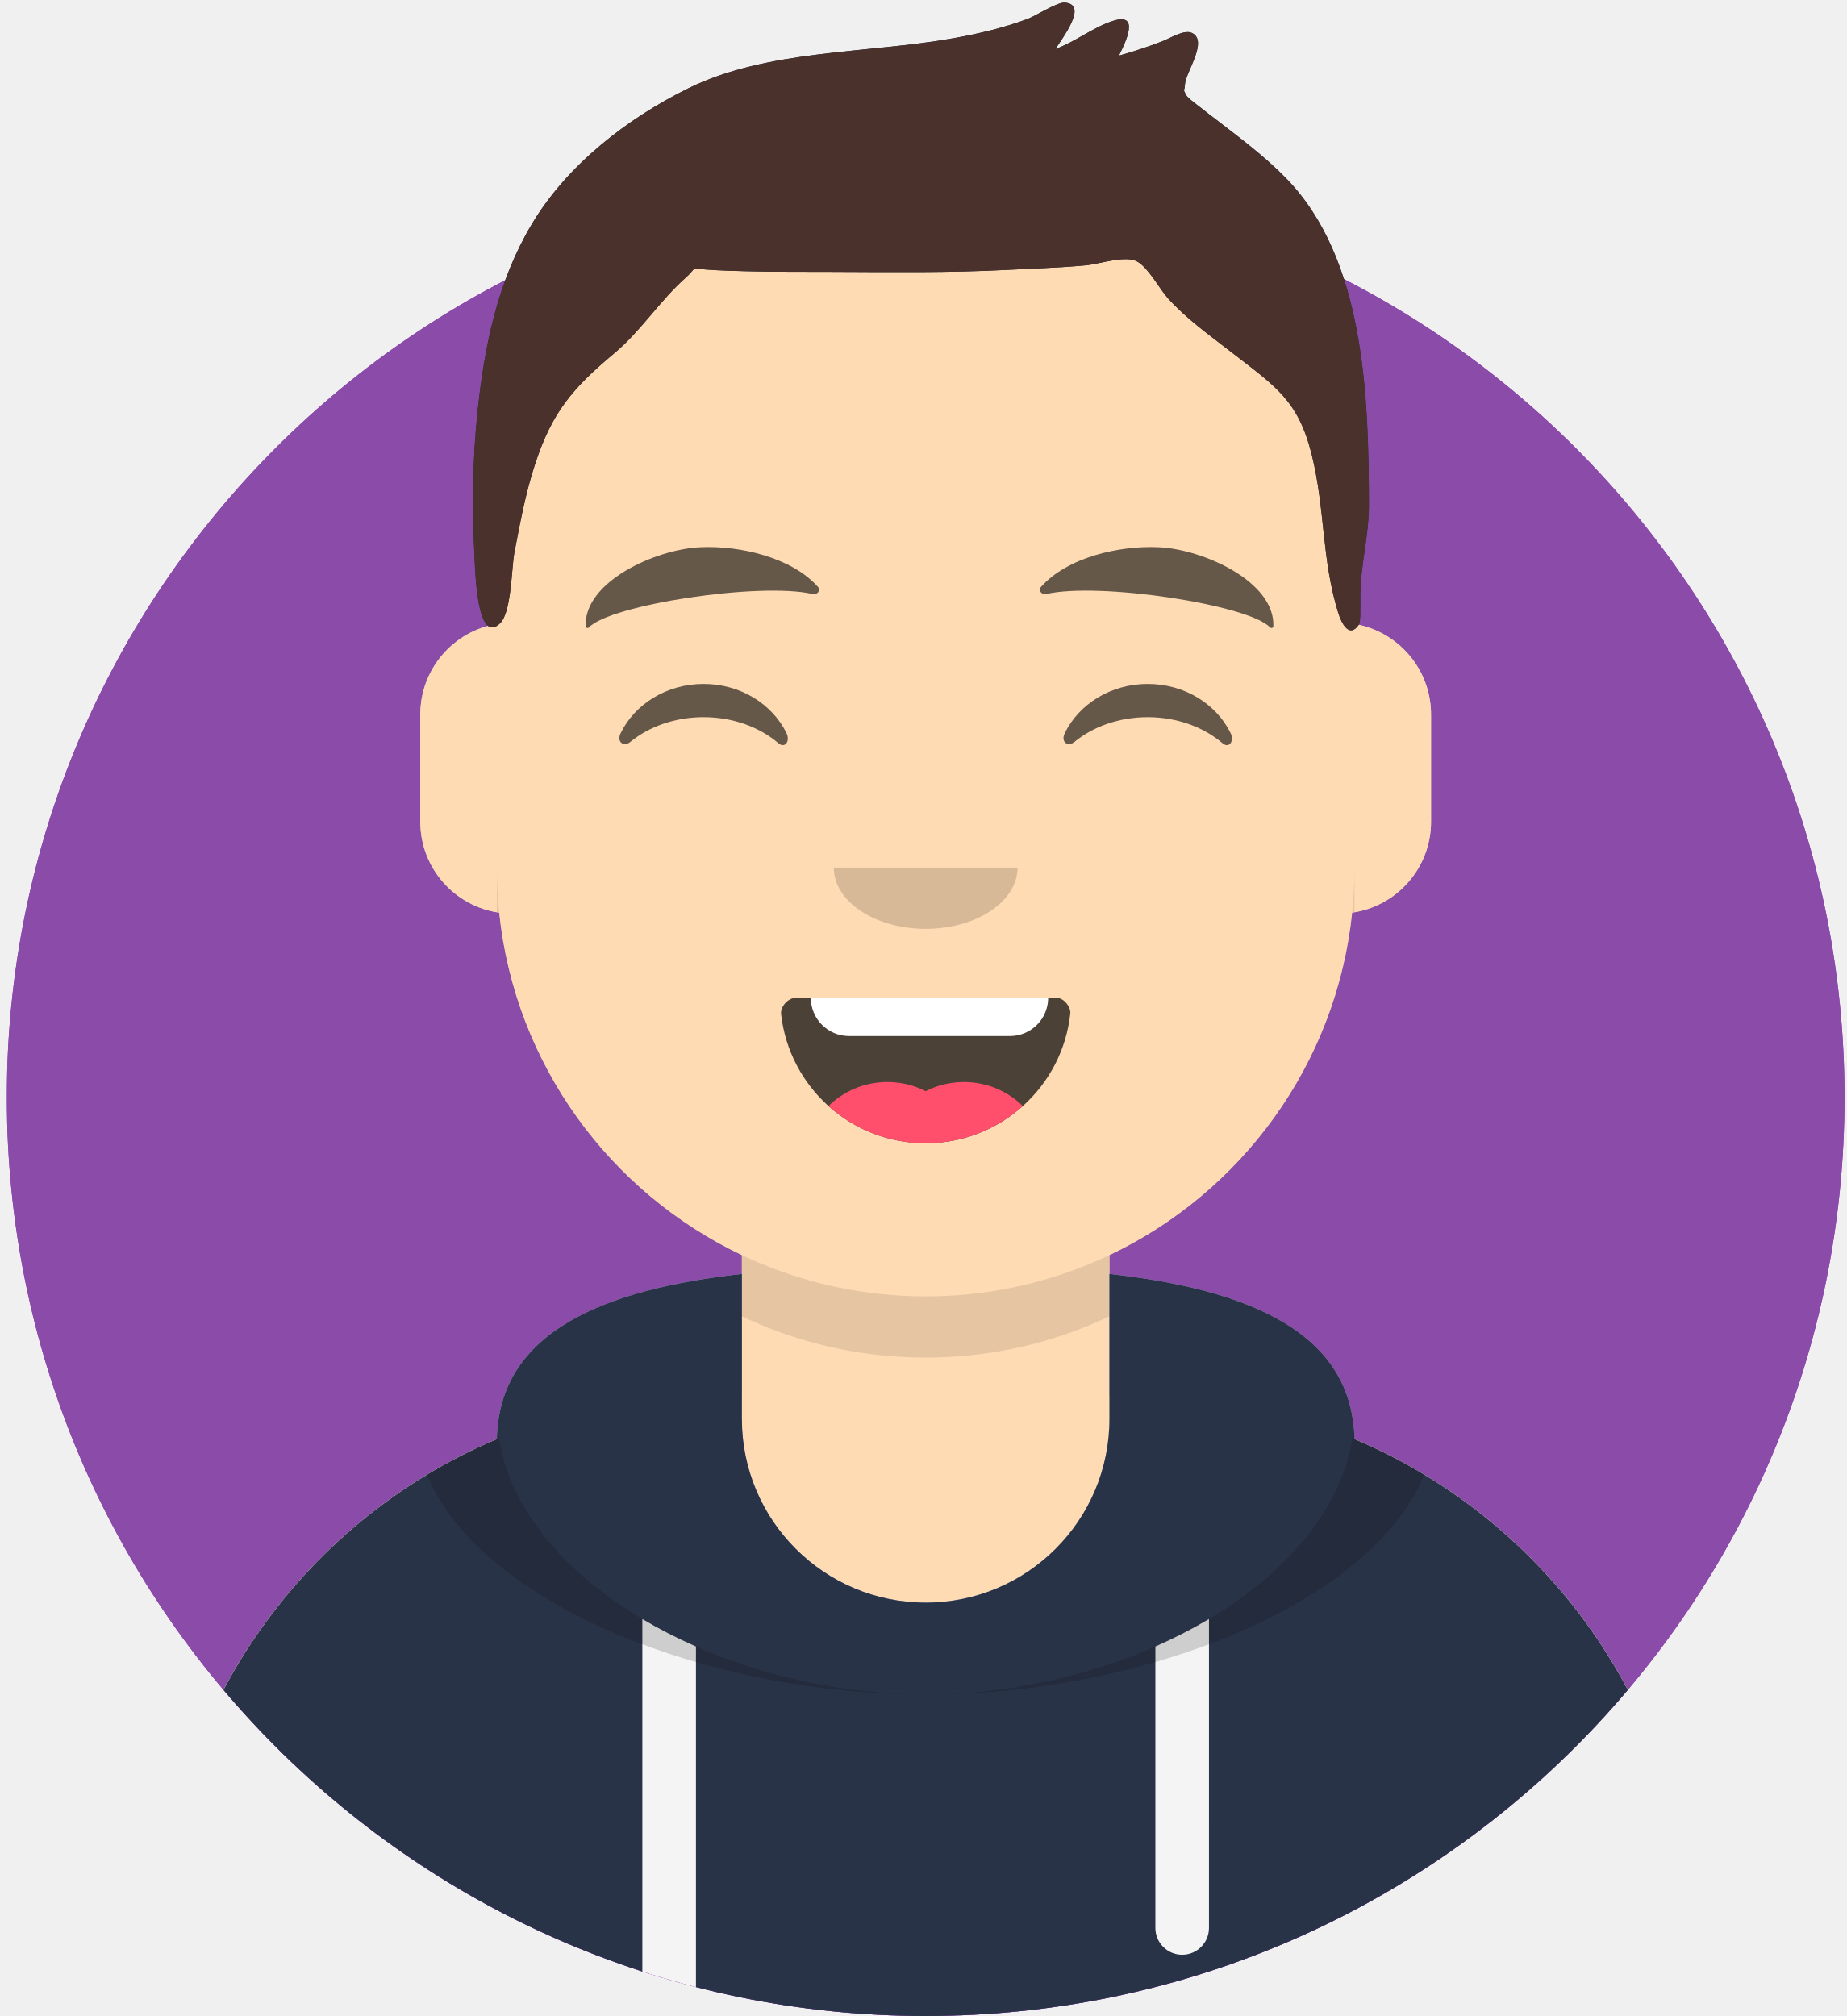
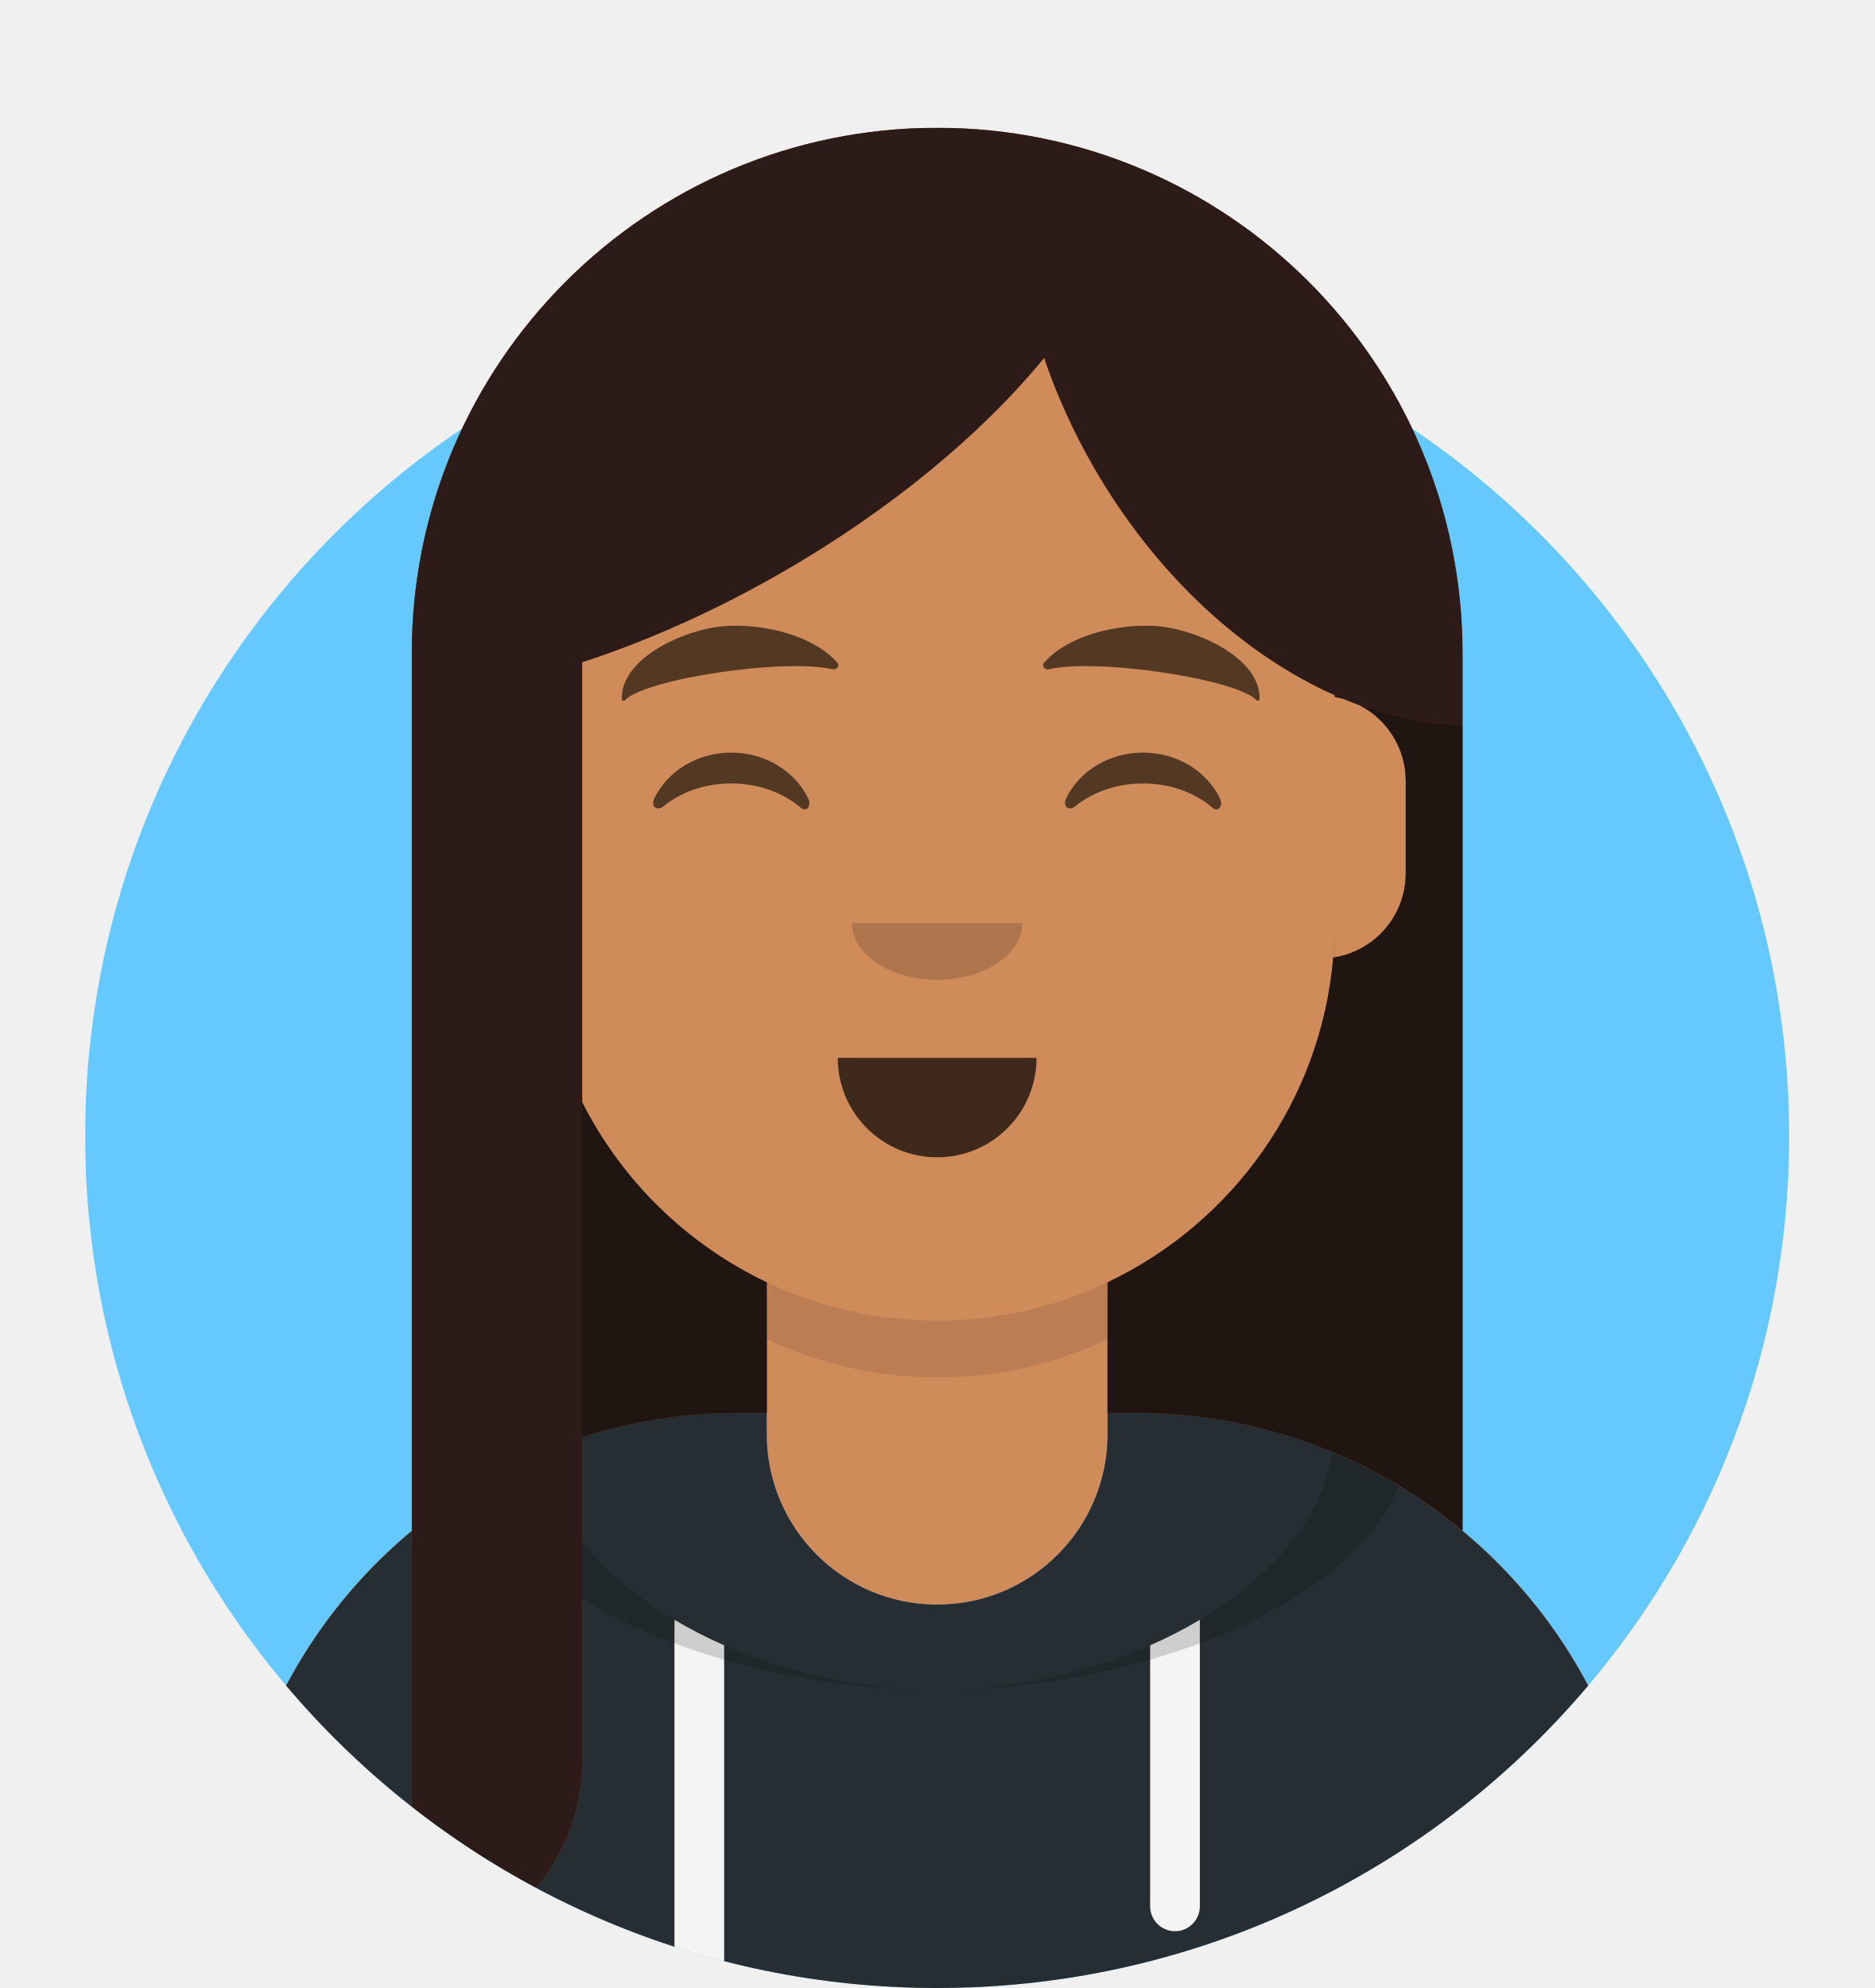
- <svg xmlns="http://www.w3.org/2000/svg" xmlns:xlink="http://www.w3.org/1999/xlink" width="217px" height="237px" viewBox="0 0 217 237" version="1.1">
+ <svg xmlns="http://www.w3.org/2000/svg" xmlns:xlink="http://www.w3.org/1999/xlink" width="264px" height="280px" viewBox="0 0 264 280" version="1.1">
  <defs>
-     <circle id="path-1" cx="108" cy="108" r="108" />
-     <path d="M-3.19744231e-14,144 L-3.19744231e-14,-1.42108547e-14 L237.6,-1.42108547e-14 L237.6,144 L226.8,144 C226.8,203.647 178.447,252 118.8,252 C59.153,252 10.8,203.647 10.8,144 L10.8,144 L-3.19744231e-14,144 Z" id="path-3" />
-     <path d="M90,0 C117.835,-5.11323436e-15 140.4,22.565 140.4,50.4 L140.401,55.949 C145.508,56.807 149.4,61.249 149.4,66.6 L149.4,79.2 C149.4,84.647 145.367,89.152 140.125,89.893 C138.265,107.718 127.114,122.78 111.601,130.149 L111.6,146.7 L115.2,146.7 C150.988,146.7 180,175.712 180,211.5 L180,219.6 L0,219.6 L0,211.5 C-4.38277231e-15,175.712 29.012,146.7 64.8,146.7 L68.4,146.7 L68.4,130.15 C52.886,122.78 41.735,107.718 39.875,89.893 C34.633,89.152 30.6,84.647 30.6,79.2 L30.6,66.6 C30.6,61.249 34.492,56.806 39.6,55.949 L39.6,50.4 C39.6,22.565 62.165,5.11323436e-15 90,0 Z" id="path-5" />
-     <path d="M140.401,11.764 C156.691,13.587 169.2,18.597 169.2,31.569 L169.194,31.18 C192.467,41.01 208.8,64.047 208.8,90.9 L208.8,99 L28.8,99 L28.8,90.9 C28.8,64.047 45.133,41.01 68.406,31.18 C68.653,18.496 81.073,13.568 97.2,11.764 L97.2,28.8 C97.2,40.729 106.871,50.4 118.8,50.4 C130.729,50.4 140.4,40.729 140.4,28.8 L140.4,28.8 Z" id="path-7" />
-     <path d="M31.606,13.615 C32.558,22.158 39.803,28.8 48.6,28.8 C57.424,28.8 64.687,22.117 65.603,13.536 C65.676,12.845 64.905,11.7 63.938,11.7 C50.534,11.7 40.264,11.7 33.378,11.7 C32.406,11.7 31.511,12.761 31.606,13.615 Z" id="path-9" />
-     <rect id="path-11" x="0" y="0" width="237.6" height="252" />
-     <path d="M118.135,20.928 C115.651,18.39 112.767,16.236 109.962,14.076 C109.343,13.6 108.715,13.135 108.109,12.641 C107.972,12.528 106.563,11.519 106.394,11.148 C105.988,10.254 106.224,10.95 106.28,9.884 C106.35,8.535 109.1,4.727 107.048,3.854 C106.146,3.47 104.536,4.492 103.67,4.83 C101.977,5.49 100.263,6.054 98.512,6.54 C99.351,4.869 100.95,1.524 97.944,2.419 C95.603,3.116 93.421,4.91 91.068,5.753 C91.847,4.477 94.96,0.523 92.147,0.302 C91.271,0.233 88.724,1.875 87.782,2.226 C84.959,3.275 82.075,3.953 79.111,4.487 C69.033,6.304 57.248,5.786 47.923,10.374 C40.735,13.911 33.636,19.4 29.484,26.389 C25.481,33.125 23.984,40.498 23.146,48.217 C22.532,53.882 22.482,59.738 22.769,65.424 C22.863,67.287 23.073,75.874 25.779,73.273 C27.127,71.978 27.117,66.745 27.457,64.974 C28.133,61.451 28.783,57.911 29.91,54.5 C31.895,48.49 34.238,45.687 39.184,41.547 C42.359,38.89 44.588,35.3 47.625,32.62 C48.99,31.416 47.949,31.542 50.143,31.7 C51.616,31.806 53.097,31.846 54.574,31.885 C57.99,31.974 61.412,31.951 64.829,31.963 C71.711,31.988 78.561,32.085 85.437,31.725 C88.492,31.565 91.556,31.478 94.603,31.195 C96.306,31.038 99.326,29.947 100.728,30.78 C102.01,31.543 103.342,34.034 104.263,35.054 C106.438,37.464 109.032,39.305 111.576,41.282 C116.881,45.403 119.559,46.98 121.17,53.421 C122.775,59.838 122.325,65.791 124.312,72.106 C124.662,73.217 125.586,75.13 126.726,73.415 C126.937,73.096 126.883,71.345 126.883,70.337 C126.883,66.27 127.913,63.218 127.9,59.123 C127.849,46.674 127.447,30.442 118.135,20.928 Z" id="path-13" />
+     <circle id="react-path-1" cx="120" cy="120" r="120" />
+     <path d="M12,160 C12,226.274 65.726,280 132,280 C198.274,280 252,226.274 252,160 L264,160 L264,-1.42108547e-14 L-3.19744231e-14,-1.42108547e-14 L-3.19744231e-14,160 L12,160 Z" id="react-path-2" />
+     <path d="M124,144.611 L124,163 L128,163 L128,163 C167.765,163 200,195.235 200,235 L200,244 L0,244 L0,235 C-4.86974701e-15,195.235 32.235,163 72,163 L72,163 L76,163 L76,144.611 C58.763,136.422 46.372,119.687 44.305,99.881 C38.48,99.058 34,94.052 34,88 L34,74 C34,68.054 38.325,63.118 44,62.166 L44,56 L44,56 C44,25.072 69.072,5.68137151e-15 100,0 L100,0 L100,0 C130.928,-5.68137151e-15 156,25.072 156,56 L156,62.166 C161.675,63.118 166,68.054 166,74 L166,88 C166,94.052 161.52,99.058 155.695,99.881 C153.628,119.687 141.237,136.422 124,144.611 Z" id="react-path-3" />
  </defs>
-   <g id="Website" stroke="none" stroke-width="1" fill="none" fill-rule="evenodd">
-     <g id="mf-avatar" transform="translate(-10, -15)">
-       <g id="Circle" transform="translate(10.8, 36)">
-         <mask id="mask-2" fill="white">
-           <use xlink:href="#path-1" />
+   <g id="Avataaar" stroke="none" stroke-width="1" fill="none" fill-rule="evenodd">
+     <g transform="translate(-825, -1100)" id="Avataaar/Circle">
+       <g transform="translate(825, 1100)">
+         <g id="Circle" stroke-width="1" fill-rule="evenodd" transform="translate(12, 40)">
+           <mask id="react-mask-4" fill="white">
+             <use xlink:href="#react-path-1" />
+           </mask>
+           <use id="Circle-Background" fill="#E6E6E6" xlink:href="#react-path-1" />
+           <g id="Color/Palette/Blue-01" mask="url(#react-mask-4)" fill="#65C9FF">
+             <rect id="🖍Color" x="0" y="0" width="240" height="240" />
+           </g>
+         </g>
+         <mask id="react-mask-5" fill="white">
+           <use xlink:href="#react-path-2" />
        </mask>
-         <use id="Circle-Background" fill="#972dc2" xlink:href="#path-1" />
-         <g id="🖍-Circle-Color" mask="url(#mask-2)" fill="#8a4ca8">
-           <rect id="🖍Color" x="0" y="0" width="216.445" height="216" />
-         </g>
-       </g>
-       <mask id="mask-4" fill="white">
-         <use xlink:href="#path-3" />
-       </mask>
-       <g id="Mask" />
-       <g id="Avataaar" mask="url(#mask-4)">
-         <g id="Body" transform="translate(28.8, 32.4)">
-           <mask id="mask-6" fill="white">
-             <use xlink:href="#path-5" />
-           </mask>
-           <use fill="#D0C6AC" xlink:href="#path-5" />
-           <g id="Skin/👶🏻-05-Pale" mask="url(#mask-6)" fill="#FFDBB4">
-             <g transform="translate(-28.8, 0)" id="Color">
-               <rect x="0" y="0" width="238.384" height="220.355" />
+         <g id="Mask" />
+         <g id="Avataaar" stroke-width="1" fill-rule="evenodd" mask="url(#react-mask-5)">
+           <g id="Body" transform="translate(32, 36)">
+             <mask id="react-mask-6" fill="white">
+               <use xlink:href="#react-path-3" />
+             </mask>
+             <use fill="#D0C6AC" xlink:href="#react-path-3" />
+             <g id="Skin/👶🏽-03-Brown" mask="url(#react-mask-6)" fill="#D08B5B">
+               <g transform="translate(0, 0)" id="Color">
+                 <rect x="0" y="0" width="264" height="280" />
+               </g>
+             </g>
+             <path d="M156,79 L156,102 C156,132.928 130.928,158 100,158 C69.072,158 44,132.928 44,102 L44,79 L44,94 C44,124.928 69.072,150 100,150 C130.928,150 156,124.928 156,94 L156,79 Z" id="Neck-Shadow" fill-opacity="0.1" fill="#000000" mask="url(#react-mask-6)" />
+           </g>
+           <g id="Clothing/Hoodie" transform="translate(0, 170)">
+             <defs>
+               <path d="M108,13.071 C90.081,15.076 76.28,20.552 76.004,34.645 C50.146,45.568 32,71.165 32,100.999 L32,100.999 L32,110 L232,110 L232,100.999 C232,71.165 213.854,45.568 187.996,34.645 C187.72,20.552 173.919,15.076 156,13.071 L156,32 L156,32 C156,45.255 145.255,56 132,56 L132,56 C118.745,56 108,45.255 108,32 L108,13.071 Z" id="react-path-989" />
+             </defs>
+             <mask id="react-mask-990" fill="white">
+               <use xlink:href="#react-path-989" />
+             </mask>
+             <use id="Hoodie" fill="#B7C1DB" fill-rule="evenodd" xlink:href="#react-path-989" />
+             <g id="Color/Palette/Gray-01" mask="url(#react-mask-990)" fill-rule="evenodd" fill="#262E33">
+               <rect id="🖍Color" x="0" y="0" width="264" height="110" />
+             </g>
+             <path d="M102,61.739 L102,110 L95,110 L95,58.15 C97.204,59.46 99.547,60.661 102,61.739 Z M169,58.15 L169,98.5 C169,100.433 167.433,102 165.5,102 C163.567,102 162,100.433 162,98.5 L162,61.739 C164.453,60.661 166.796,59.46 169,58.15 Z" id="Straps" fill="#F4F4F4" fill-rule="evenodd" mask="url(#react-mask-990)" />
+             <path d="M90.96,12.724 C75.909,15.571 65.5,21.243 65.5,32.308 C65.5,52.02 98.538,68 132,68 C165.462,68 198.5,52.02 198.5,32.308 C198.5,21.243 188.091,15.571 173.04,12.724 C182.125,16.074 188,21.706 188,31.077 C188,51.469 160.179,68 132,68 C103.821,68 76,51.469 76,31.077 C76,21.706 81.875,16.074 90.96,12.724 Z" id="Shadow" fill-opacity="0.16" fill="#000000" fill-rule="evenodd" mask="url(#react-mask-990)" />
+           </g>
+           <g id="Face" transform="translate(76, 82)" fill="#000000">
+             <g id="Mouth/Default" transform="translate(2, 52)" fill-opacity="0.7">
+               <path d="M40,15 C40,22.732 46.268,29 54,29 L54,29 C61.732,29 68,22.732 68,15" id="Mouth" />
+             </g>
+             <g id="Nose/Default" transform="translate(28, 40)" fill-opacity="0.16">
+               <path d="M16,8 C16,12.418 21.373,16 28,16 L28,16 C34.627,16 40,12.418 40,8" id="Nose" />
+             </g>
+             <g id="Eyes/Happy-😁" transform="translate(0, 8)" fill-opacity="0.6">
+               <path d="M16.16,22.447 C18.007,18.649 22.164,16 26.998,16 C31.814,16 35.959,18.63 37.815,22.407 C38.367,23.529 37.582,24.447 36.791,23.767 C34.34,21.66 30.859,20.344 26.998,20.344 C23.257,20.344 19.874,21.579 17.438,23.572 C16.547,24.3 15.62,23.558 16.16,22.447 Z" id="Squint" />
+               <path d="M74.16,22.447 C76.007,18.649 80.164,16 84.998,16 C89.814,16 93.959,18.63 95.815,22.407 C96.367,23.529 95.582,24.447 94.791,23.767 C92.34,21.66 88.859,20.344 84.998,20.344 C81.257,20.344 77.874,21.579 75.438,23.572 C74.547,24.3 73.62,23.558 74.16,22.447 Z" id="Squint" />
+             </g>
+             <g id="Eyebrow/Natural/Default-Natural" fill-opacity="0.6">
+               <path d="M26.039,6.21 C20.278,6.983 11.293,12.005 12.044,17.818 C12.069,18.008 12.357,18.067 12.481,17.908 C14.967,14.72 34.193,10.037 41.194,11.015 C41.835,11.104 42.258,10.443 41.821,10.03 C38.077,6.495 31.2,5.512 26.039,6.21" id="Eyebrow" transform="translate(27, 12) rotate(5) translate(-27, -12) " />
+               <path d="M85.039,6.21 C79.278,6.983 70.293,12.005 71.044,17.818 C71.069,18.008 71.357,18.067 71.481,17.908 C73.967,14.72 93.193,10.037 100.194,11.015 C100.835,11.104 101.258,10.443 100.821,10.03 C97.077,6.495 90.2,5.512 85.039,6.21" id="Eyebrow" transform="translate(86, 12) scale(-1, 1) rotate(5) translate(-86, -12) " />
            </g>
          </g>
-           <path d="M39.6,84.6 C39.6,112.435 62.165,135 90,135 C117.835,135 140.4,112.435 140.4,84.6 L140.4,84.6 L140.4,91.8 C140.4,119.635 117.835,142.2 90,142.2 C62.165,142.2 39.6,119.635 39.6,91.8 Z" id="Neck-Shadow" fill-opacity="0.1" fill="#000000" mask="url(#mask-6)" />
-         </g>
-         <g id="Clothing/Hoodie" transform="translate(0, 153)">
-           <mask id="mask-8" fill="white">
-             <use xlink:href="#path-7" />
-           </mask>
-           <use id="Hoodie" fill="#B7C1DB" fill-rule="evenodd" xlink:href="#path-7" />
-           <g id="Color/Palette/Slate" mask="url(#mask-8)" fill="#293347" fill-rule="evenodd">
-             <rect id="🖍Color" x="0" y="0" width="238.491" height="99" />
-           </g>
-           <path d="M91.8,55.565 L91.8,99 L85.5,99 L85.499,52.335 C87.483,53.514 89.592,54.594 91.8,55.565 Z M152.101,52.334 L152.1,88.65 C152.1,90.39 150.69,91.8 148.95,91.8 C147.21,91.8 145.8,90.39 145.8,88.65 L145.801,55.565 C148.009,54.594 150.118,53.513 152.101,52.334 Z" id="Straps" fill="#F4F4F4" fill-rule="evenodd" mask="url(#mask-8)" />
-           <path d="M155.733,11.451 C169.28,14.013 178.65,19.118 178.65,29.077 C178.65,46.818 148.916,61.2 118.8,61.2 C88.684,61.2 58.95,46.818 58.95,29.077 C58.95,19.118 68.32,14.013 81.867,11.451 C73.689,14.466 68.4,19.534 68.4,27.969 C68.4,46.322 93.439,61.2 118.8,61.2 C144.161,61.2 169.2,46.322 169.2,27.969 C169.2,19.71 164.13,14.679 156.241,11.642 Z" id="Shadow" fill-opacity="0.16" fill="#000000" fill-rule="evenodd" mask="url(#mask-8)" />
-         </g>
-         <g id="Face" transform="translate(68.4, 73.8)">
-           <g id="Mouth/Smile" transform="translate(1.8, 46.8)">
-             <mask id="mask-10" fill="white">
-               <use xlink:href="#path-9" />
+           <g id="Top" stroke-width="1" fill-rule="evenodd">
+             <defs>
+               <rect id="react-path-977" x="0" y="0" width="264" height="280" />
+               <path d="M133.506,81.335 C137.364,83.331 140,87.357 140,92 L140,105 C140,111.019 135.569,116.002 129.791,116.867 C128.048,137.115 115.531,154.283 98,162.611 L98,162.611 L98,181 L102,181 C119.491,181 135.525,187.237 148,197.608 L148,74 C148,53.565 139.717,35.065 126.326,21.674 C112.935,8.283 94.435,-3.55271368e-15 74,0 C33.131,7.10542736e-15 -7.10542736e-15,33.131 0,74 L0,257.716 C13.569,255.776 24,244.106 24,230 L24,184.423 C30.935,182.2 38.327,181 46,181 L50,181 L50,162.611 C38.773,157.277 29.602,148.318 24,137.246 L24,75.266 C33.147,72.291 42.778,68.017 52.342,62.495 C67.745,53.602 80.431,42.941 89.066,32.397 C90.831,37.595 93.175,42.801 96.11,47.885 C104.878,63.071 117.224,74.234 130,79.917 L130,80.166 C130.4,80.233 130.794,80.32 131.18,80.426 C131.955,80.749 132.73,81.052 133.506,81.335 Z" id="react-path-978" />
+             </defs>
+             <mask id="react-mask-975" fill="white">
+               <use xlink:href="#react-path-977" />
            </mask>
-             <use id="Mouth" fill-opacity="0.7" fill="#000000" fill-rule="evenodd" xlink:href="#path-9" />
-             <path d="M39.6,1.8 L58.5,1.8 C60.985,1.8 63,3.815 63,6.3 L63,11.7 C63,14.185 60.985,16.2 58.5,16.2 L39.6,16.2 C37.115,16.2 35.1,14.185 35.1,11.7 L35.1,6.3 C35.1,3.815 37.115,1.8 39.6,1.8 Z" id="Teeth" fill="#FFFFFF" fill-rule="evenodd" mask="url(#mask-10)" />
-             <g id="Tongue" stroke-width="1" fill-rule="evenodd" mask="url(#mask-10)" fill="#FF4F6D">
-               <g transform="translate(34.2, 21.6)">
-                 <circle cx="9.9" cy="9.9" r="9.9" />
-                 <circle cx="18.9" cy="9.9" r="9.9" />
-               </g>
-             </g>
-           </g>
-           <g id="Nose/Default" transform="translate(25.2, 36)" fill="#000000" fill-opacity="0.16">
-             <path d="M14.4,7.2 C14.4,11.176 19.235,14.4 25.2,14.4 L25.2,14.4 C31.165,14.4 36,11.176 36,7.2" id="Nose" />
-           </g>
-           <g id="Eyes/Happy-😁" transform="translate(0, 7.2)" fill="#000000" fill-opacity="0.6">
-             <path d="M14.544,20.203 C16.206,16.784 19.948,14.4 24.298,14.4 C28.632,14.4 32.363,16.767 34.034,20.166 C34.53,21.176 33.824,22.003 33.112,21.39 C30.906,19.494 27.773,18.309 24.298,18.309 C20.931,18.309 17.886,19.421 15.694,21.214 C14.892,21.87 14.058,21.203 14.544,20.203 Z" id="Squint" />
-             <path d="M66.744,20.203 C68.406,16.784 72.148,14.4 76.498,14.4 C80.832,14.4 84.563,16.767 86.234,20.166 C86.73,21.176 86.024,22.003 85.312,21.39 C83.106,19.494 79.973,18.309 76.498,18.309 C73.131,18.309 70.086,19.421 67.894,21.214 C67.092,21.87 66.258,21.203 66.744,20.203 Z" id="Squint" />
-           </g>
-           <g id="Eyebrow/Natural/Default-Natural" fill="#000000" fill-opacity="0.6">
-             <path d="M23.435,5.589 C18.25,6.285 10.164,10.805 10.84,16.036 C10.862,16.207 11.121,16.261 11.233,16.118 C13.471,13.248 30.774,9.033 37.075,9.913 C37.652,9.994 38.032,9.399 37.639,9.027 C34.269,5.845 28.08,4.961 23.435,5.589" id="Eyebrow" transform="translate(24.3, 10.8) rotate(5) translate(-24.3, -10.8) " />
-             <path d="M76.535,5.589 C71.35,6.285 63.264,10.805 63.94,16.036 C63.962,16.207 64.221,16.261 64.333,16.118 C66.571,13.248 83.874,9.033 90.175,9.913 C90.752,9.994 91.132,9.399 90.739,9.027 C87.369,5.845 81.18,4.961 76.535,5.589" id="Eyebrow" transform="translate(77.4, 10.8) scale(-1, 1) rotate(5) translate(-77.4, -10.8) " />
-           </g>
-         </g>
-         <g id="Top">
-           <mask id="mask-12" fill="white">
-             <use xlink:href="#path-11" />
-           </mask>
-           <g id="Mask" />
-           <g mask="url(#mask-12)">
-             <g transform="translate(43, 15)">
-               <mask id="mask-14" fill="white">
-                 <use xlink:href="#path-13" />
-               </mask>
-               <use id="Long-Hair" stroke="none" fill="#1F3140" fill-rule="evenodd" xlink:href="#path-13" />
-               <g id="Color/Hair/Brown-Dark" stroke="none" fill="none" mask="url(#mask-14)" fill-rule="evenodd">
-                 <g transform="translate(-43.1, -15)" fill="#4A312C" id="Color">
-                   <rect x="0" y="0" width="239.107" height="252.406" />
+             <g id="Mask" />
+             <g id="Top/Long-Hair/Straight" mask="url(#react-mask-975)">
+               <g transform="translate(-1, 0)">
+                 <g id="Hair" stroke-width="1" fill="none" fill-rule="evenodd" transform="translate(59, 18)">
+                   <mask id="react-mask-976" fill="white">
+                     <use xlink:href="#react-path-978" />
+                   </mask>
+                   <use id="Mask-Hair" fill="#944F23" xlink:href="#react-path-978" />
+                   <g id="Skin/👶🏽-03-Brown" mask="url(#react-mask-976)" fill="#2C1B18">
+                     <g transform="translate(0, 0) " id="Color">
+                       <rect x="0" y="0" width="264" height="280" />
+                     </g>
+                   </g>
                </g>
+                 <path d="M192.506,99.335 C197.375,101.108 202.263,102.072 207,102.148 L207,102.148 L207,92 C207,71.565 198.717,53.065 185.326,39.674 C198.717,53.065 207,71.565 207,92 L207,215.608 C194.525,205.237 178.491,199 161,199 L157,199 L157,180.611 L157,180.611 C174.531,172.283 187.048,155.115 188.791,134.867 C194.569,134.002 199,129.019 199,123 L199,110 C199,105.357 196.364,101.331 192.506,99.335 Z M190.18,98.426 C189.794,98.32 189.4,98.233 189,98.166 L189,97.917 C189.393,98.092 189.786,98.261 190.18,98.426 Z M83,155.246 C88.602,166.318 97.773,175.277 109,180.611 L109,199 L105,199 C97.327,199 89.935,200.2 83,202.423 L83,155.246 Z" id="Shadow" fill-opacity="0.24" fill="#000000" fill-rule="evenodd" />
              </g>
            </g>
          </g>
        </g>
      </g>
    </g>
  </g>
</svg>
